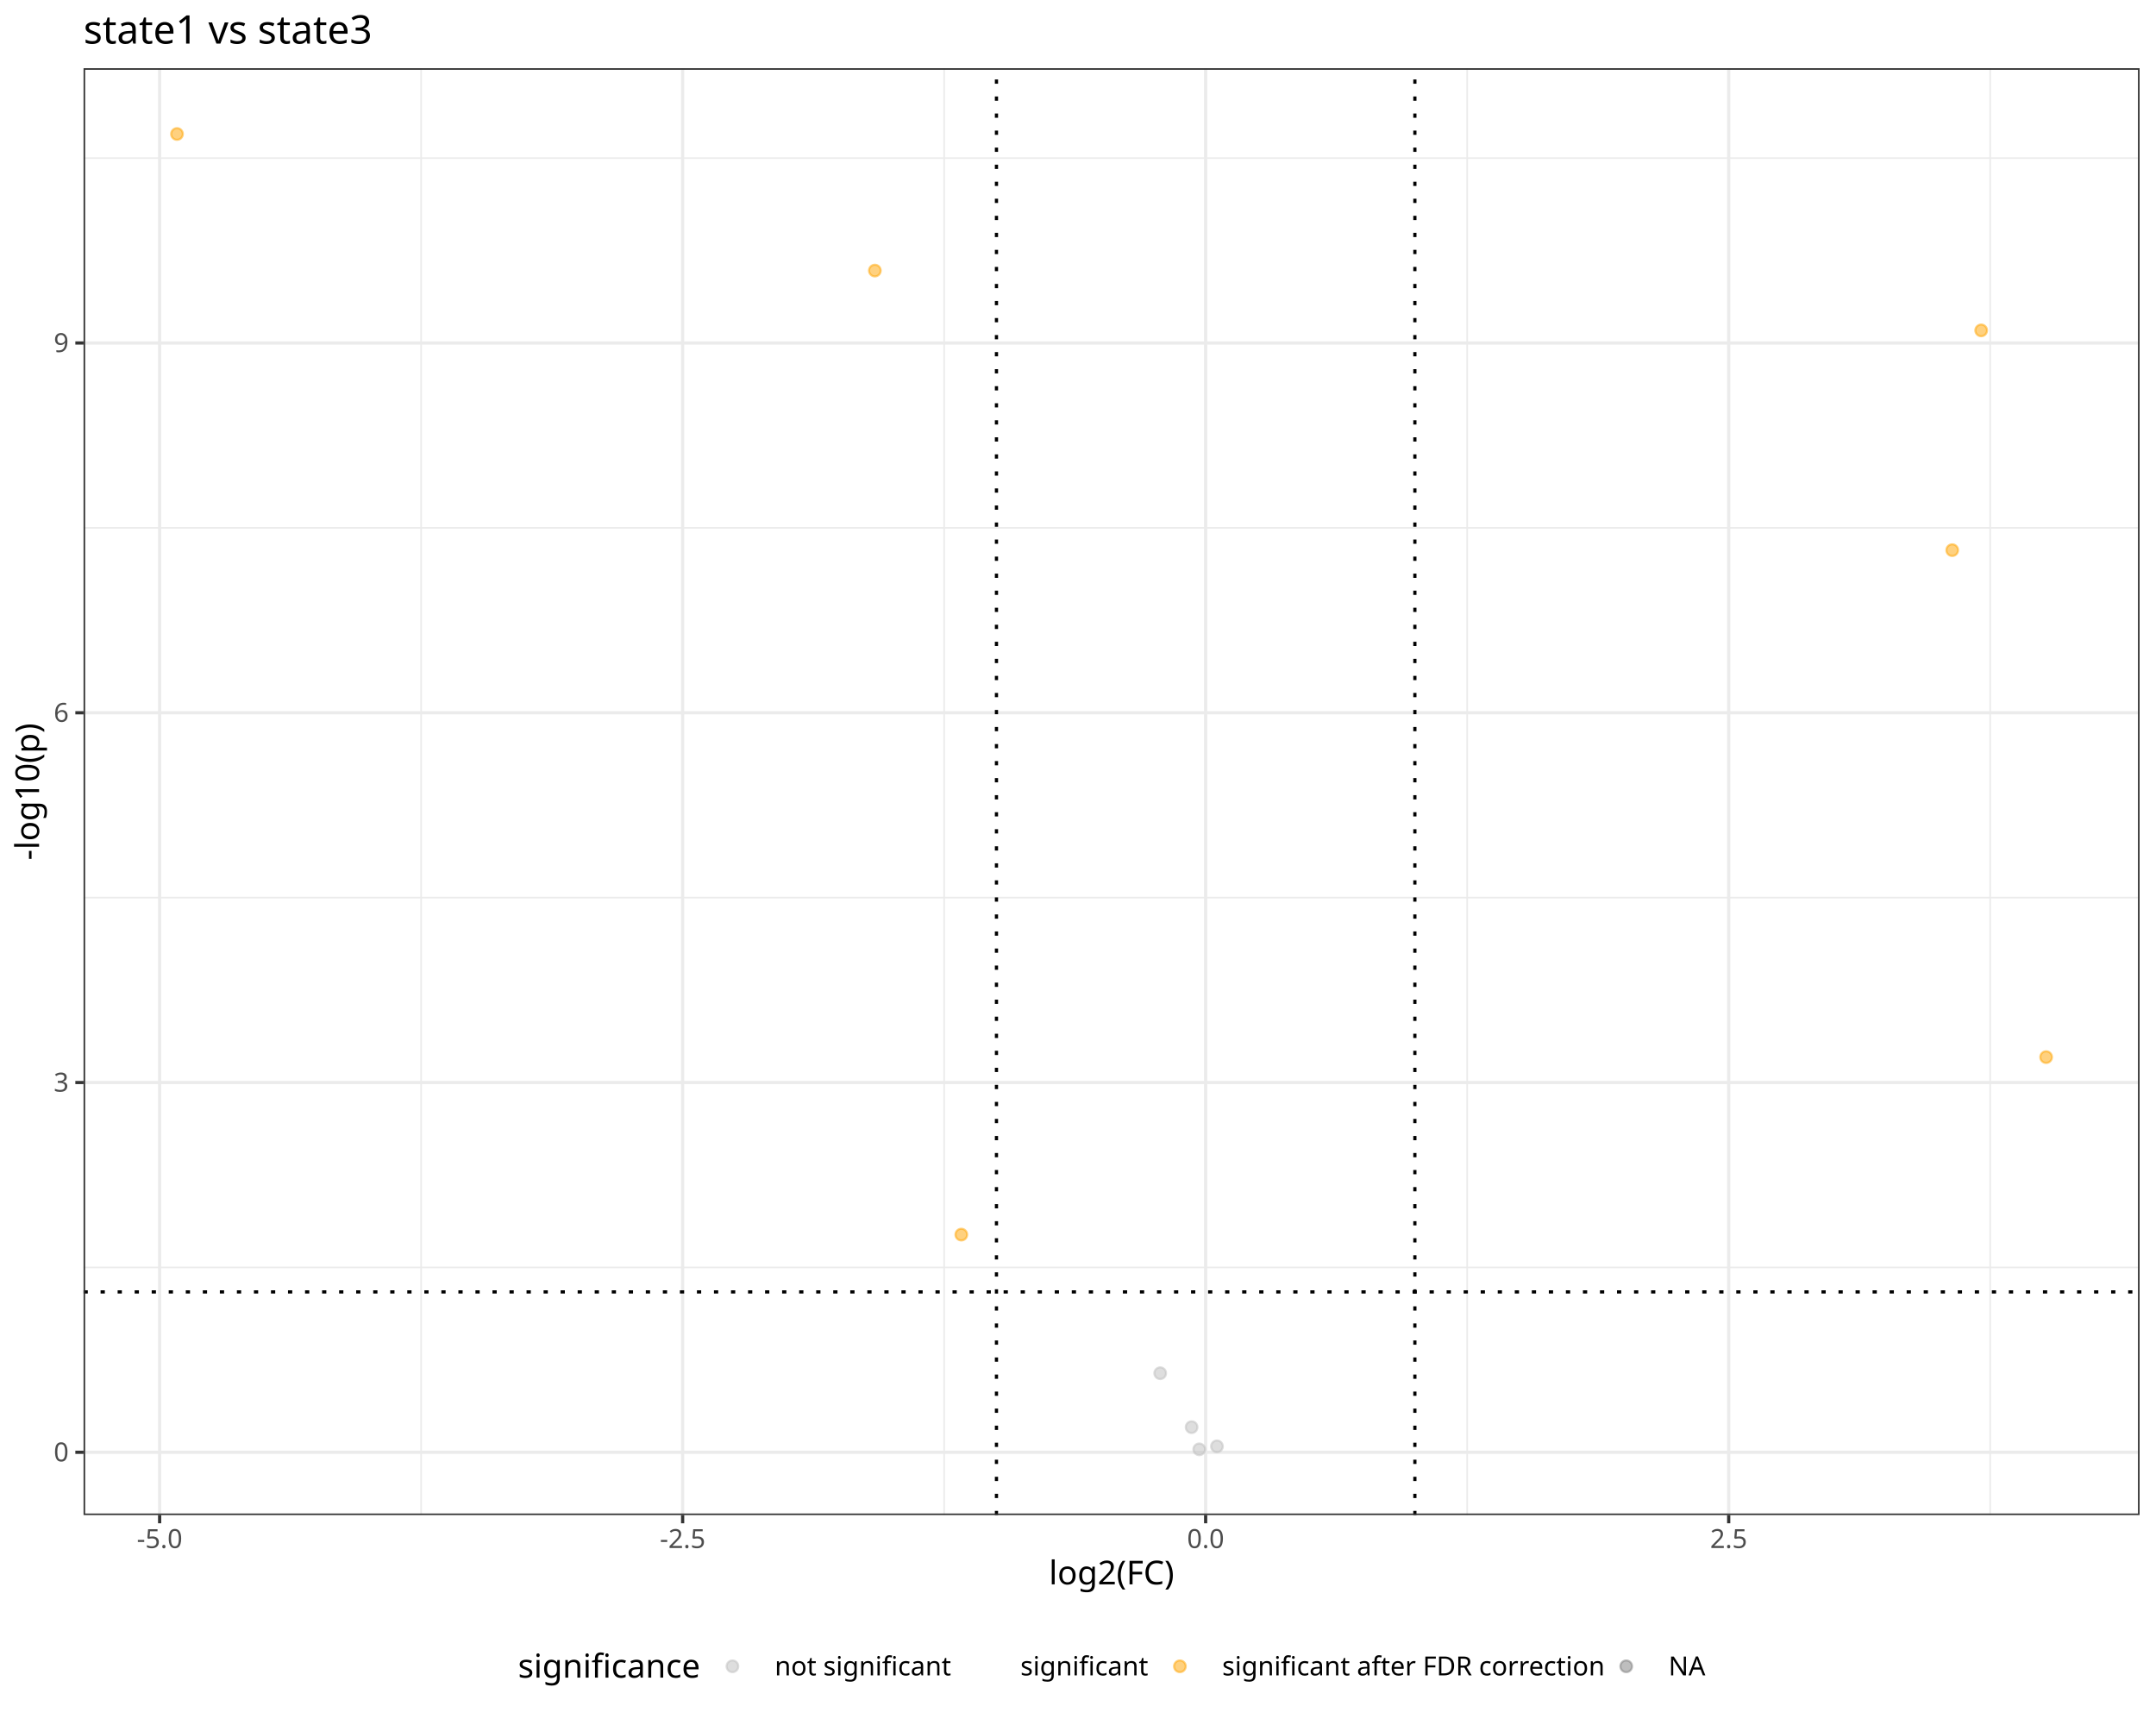
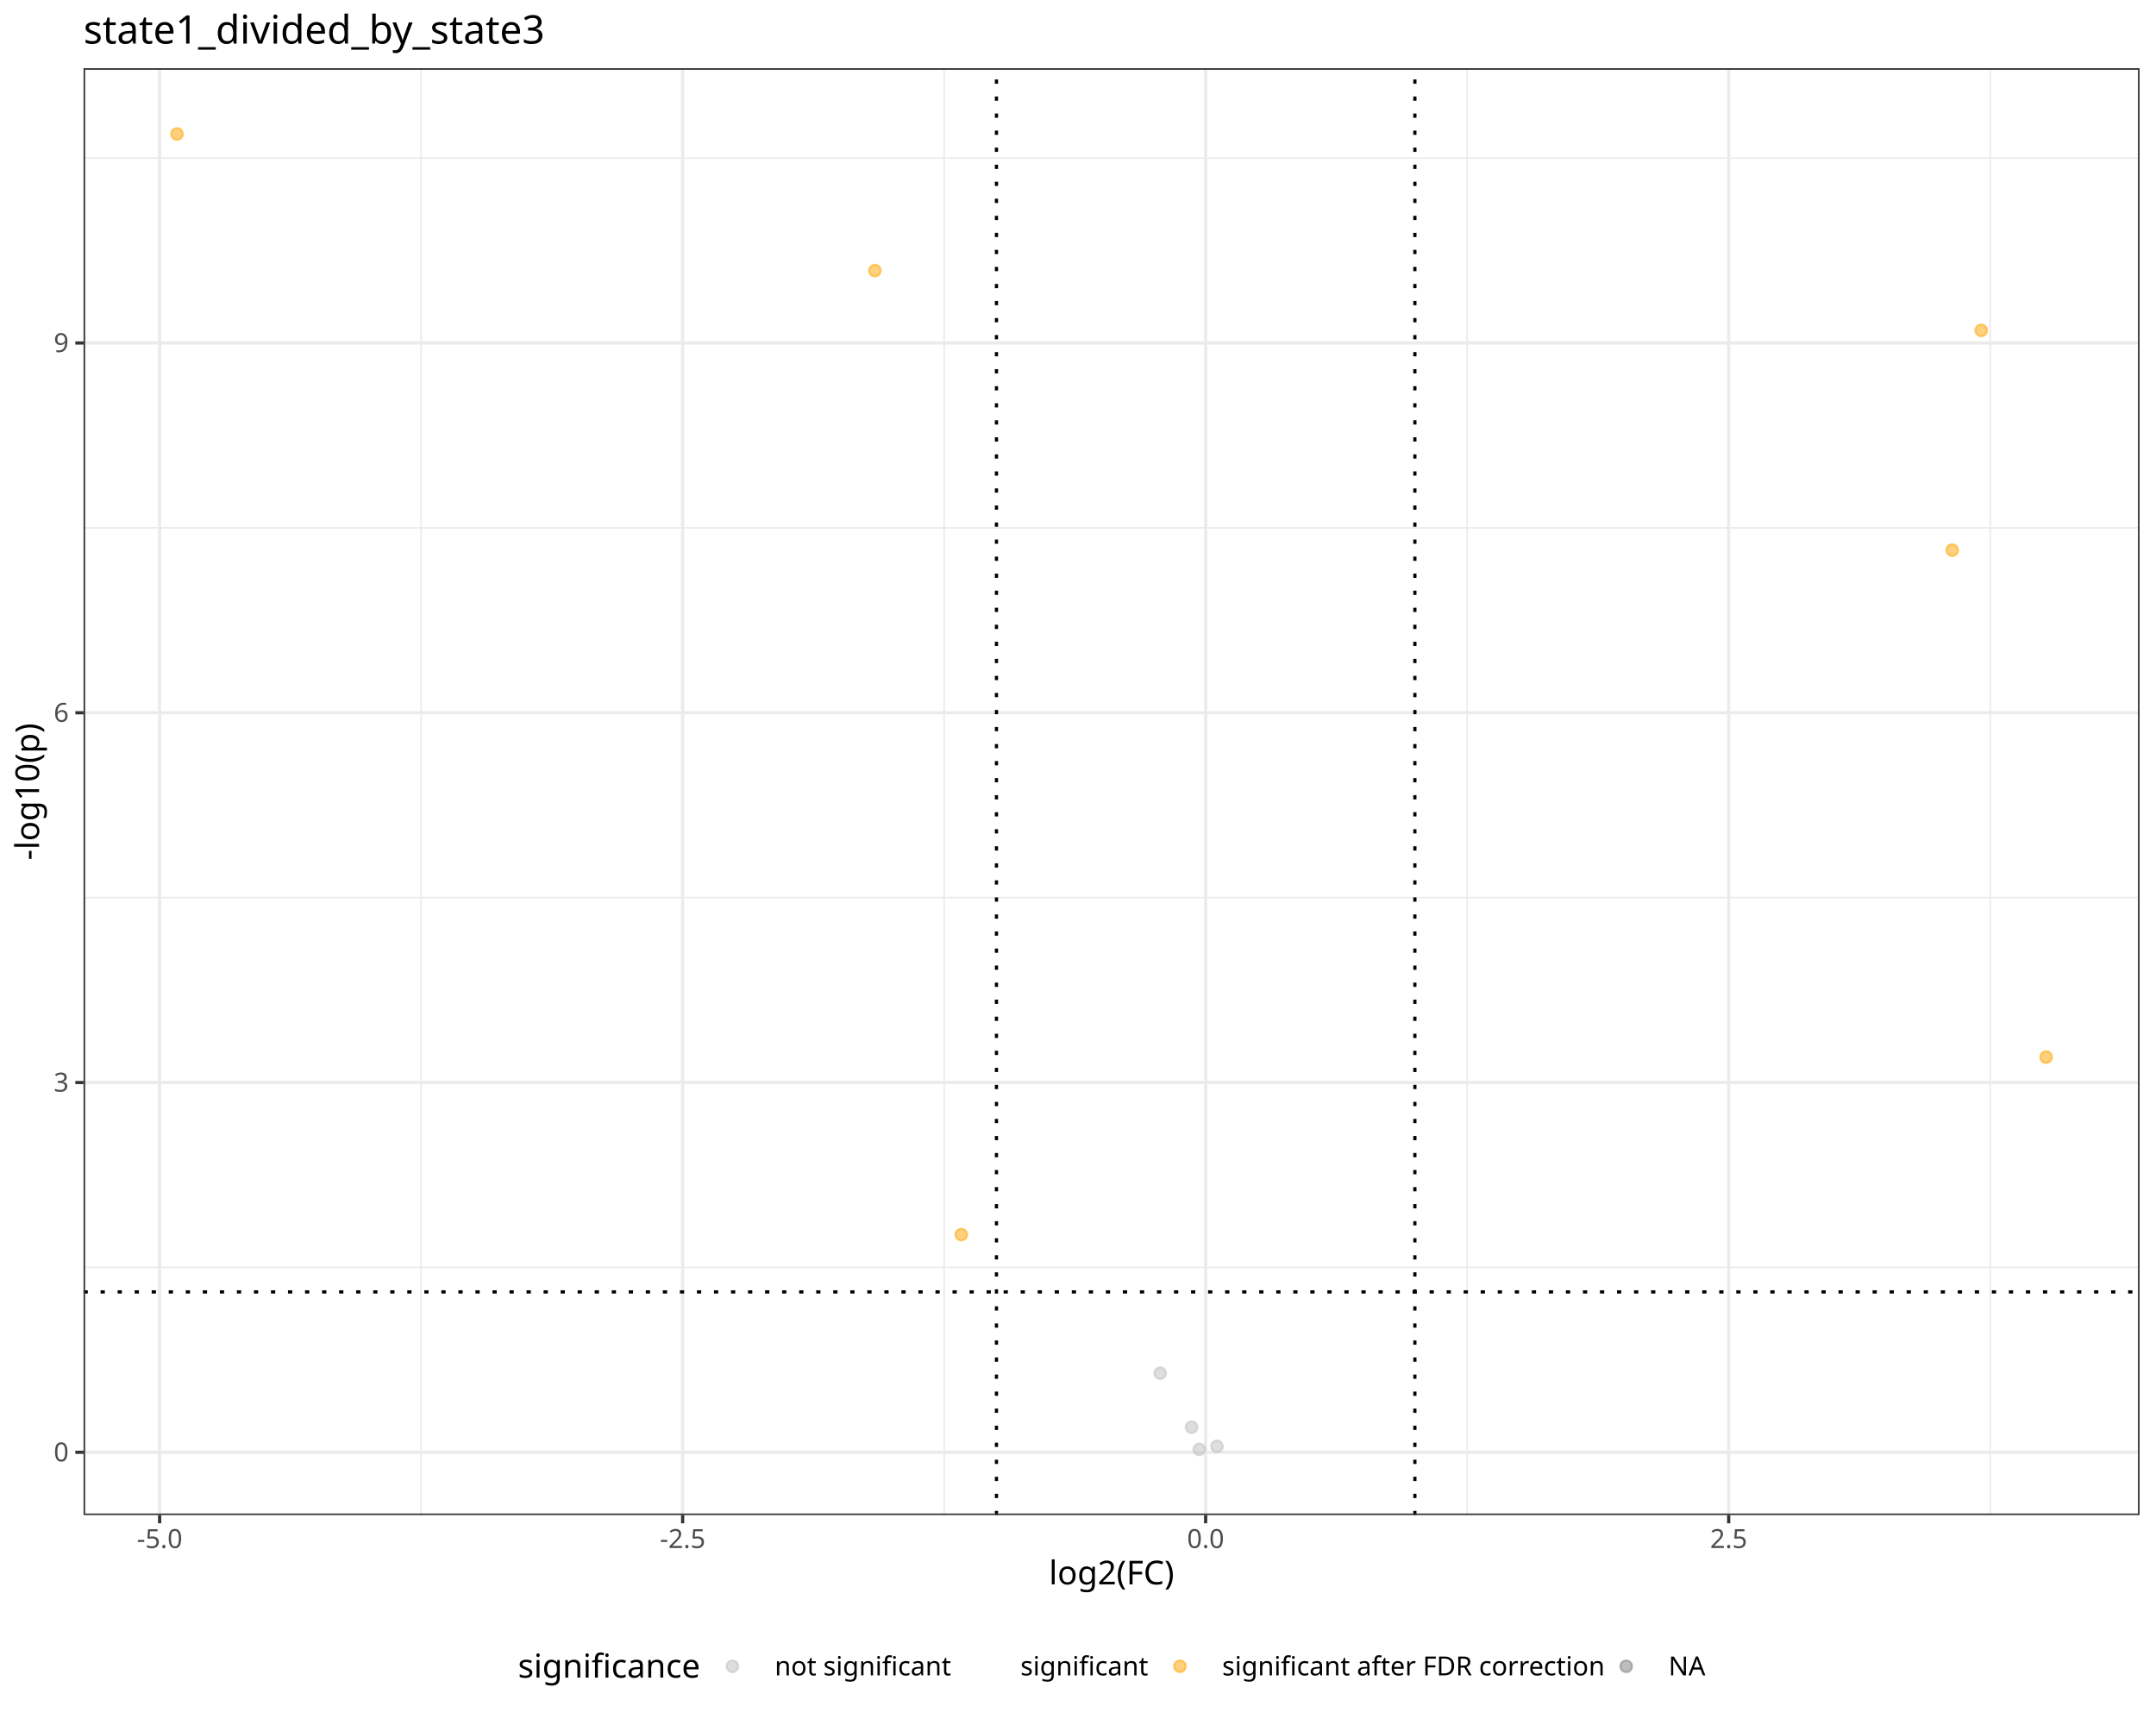
<svg xmlns="http://www.w3.org/2000/svg" class="svglite" data-engine-version="2.0" width="720.00pt" height="576.00pt" viewBox="0 0 720.00 576.00">
  <defs>
    <style type="text/css">
    .svglite line, .svglite polyline, .svglite polygon, .svglite path, .svglite rect, .svglite circle {
      fill: none;
      stroke: #000000;
      stroke-linecap: round;
      stroke-linejoin: round;
      stroke-miterlimit: 10.00;
    }
  </style>
  </defs>
  <rect width="100%" height="100%" style="stroke: none; fill: #FFFFFF;" />
  <defs>
    <clipPath id="cpMC4wMHw3MjAuMDB8MC4wMHw1NzYuMDA=">
      <rect x="0.00" y="0.00" width="720.00" height="576.00" />
    </clipPath>
  </defs>
  <g clip-path="url(#cpMC4wMHw3MjAuMDB8MC4wMHw1NzYuMDA=)">
    <rect x="0.00" y="0.00" width="720.00" height="576.00" style="stroke-width: 1.07; stroke: #FFFFFF; fill: #FFFFFF;" />
  </g>
  <defs>
    <clipPath id="cpMjcuOTB8NzE0LjUyfDIyLjc4fDUwNS45MQ==">
      <rect x="27.90" y="22.78" width="686.62" height="483.13" />
    </clipPath>
  </defs>
  <g clip-path="url(#cpMjcuOTB8NzE0LjUyfDIyLjc4fDUwNS45MQ==)">
    <rect x="27.90" y="22.78" width="686.62" height="483.13" style="stroke-width: 1.07; stroke: none; fill: #FFFFFF;" />
    <polyline points="27.90,423.21 714.52,423.21 " style="stroke-width: 0.53; stroke: #EBEBEB; stroke-linecap: butt;" />
    <polyline points="27.90,299.73 714.52,299.73 " style="stroke-width: 0.53; stroke: #EBEBEB; stroke-linecap: butt;" />
    <polyline points="27.90,176.26 714.52,176.26 " style="stroke-width: 0.53; stroke: #EBEBEB; stroke-linecap: butt;" />
    <polyline points="27.90,52.79 714.52,52.79 " style="stroke-width: 0.53; stroke: #EBEBEB; stroke-linecap: butt;" />
    <polyline points="140.64,505.91 140.64,22.78 " style="stroke-width: 0.53; stroke: #EBEBEB; stroke-linecap: butt;" />
    <polyline points="315.30,505.91 315.30,22.78 " style="stroke-width: 0.53; stroke: #EBEBEB; stroke-linecap: butt;" />
    <polyline points="489.97,505.91 489.97,22.78 " style="stroke-width: 0.53; stroke: #EBEBEB; stroke-linecap: butt;" />
    <polyline points="664.63,505.91 664.63,22.78 " style="stroke-width: 0.53; stroke: #EBEBEB; stroke-linecap: butt;" />
    <polyline points="27.90,484.94 714.52,484.94 " style="stroke-width: 1.07; stroke: #EBEBEB; stroke-linecap: butt;" />
    <polyline points="27.90,361.47 714.52,361.47 " style="stroke-width: 1.07; stroke: #EBEBEB; stroke-linecap: butt;" />
    <polyline points="27.90,238.00 714.52,238.00 " style="stroke-width: 1.07; stroke: #EBEBEB; stroke-linecap: butt;" />
    <polyline points="27.90,114.53 714.52,114.53 " style="stroke-width: 1.07; stroke: #EBEBEB; stroke-linecap: butt;" />
    <polyline points="53.31,505.91 53.31,22.78 " style="stroke-width: 1.07; stroke: #EBEBEB; stroke-linecap: butt;" />
    <polyline points="227.97,505.91 227.97,22.78 " style="stroke-width: 1.07; stroke: #EBEBEB; stroke-linecap: butt;" />
    <polyline points="402.63,505.91 402.63,22.78 " style="stroke-width: 1.07; stroke: #EBEBEB; stroke-linecap: butt;" />
    <polyline points="577.30,505.91 577.30,22.78 " style="stroke-width: 1.07; stroke: #EBEBEB; stroke-linecap: butt;" />
    <circle cx="406.41" cy="482.95" r="1.95" style="stroke-width: 0.71; stroke: #BEBEBE; stroke-opacity: 0.50; fill: #BEBEBE; fill-opacity: 0.50;" />
    <circle cx="651.95" cy="183.70" r="1.95" style="stroke-width: 0.71; stroke: #FFA500; stroke-opacity: 0.50; fill: #FFA500; fill-opacity: 0.50;" />
    <circle cx="400.49" cy="483.95" r="1.95" style="stroke-width: 0.71; stroke: #BEBEBE; stroke-opacity: 0.50; fill: #BEBEBE; fill-opacity: 0.50;" />
    <circle cx="397.94" cy="476.55" r="1.95" style="stroke-width: 0.71; stroke: #BEBEBE; stroke-opacity: 0.50; fill: #BEBEBE; fill-opacity: 0.50;" />
    <circle cx="661.62" cy="110.32" r="1.95" style="stroke-width: 0.71; stroke: #FFA500; stroke-opacity: 0.50; fill: #FFA500; fill-opacity: 0.50;" />
    <circle cx="683.31" cy="352.99" r="1.95" style="stroke-width: 0.71; stroke: #FFA500; stroke-opacity: 0.50; fill: #FFA500; fill-opacity: 0.50;" />
    <circle cx="387.45" cy="458.53" r="1.95" style="stroke-width: 0.71; stroke: #BEBEBE; stroke-opacity: 0.50; fill: #BEBEBE; fill-opacity: 0.50;" />
    <circle cx="292.16" cy="90.35" r="1.95" style="stroke-width: 0.71; stroke: #FFA500; stroke-opacity: 0.50; fill: #FFA500; fill-opacity: 0.50;" />
    <circle cx="59.11" cy="44.74" r="1.95" style="stroke-width: 0.71; stroke: #FFA500; stroke-opacity: 0.50; fill: #FFA500; fill-opacity: 0.50;" />
    <circle cx="321.03" cy="412.25" r="1.95" style="stroke-width: 0.71; stroke: #FFA500; stroke-opacity: 0.50; fill: #FFA500; fill-opacity: 0.50;" />
    <line x1="27.90" y1="431.39" x2="714.52" y2="431.39" style="stroke-width: 1.07; stroke-dasharray: 1.42,4.27; stroke-linecap: butt;" />
    <line x1="472.50" y1="505.91" x2="472.50" y2="22.78" style="stroke-width: 1.07; stroke-dasharray: 1.42,4.27; stroke-linecap: butt;" />
    <line x1="332.77" y1="505.91" x2="332.77" y2="22.78" style="stroke-width: 1.07; stroke-dasharray: 1.42,4.27; stroke-linecap: butt;" />
    <rect x="27.90" y="22.78" width="686.62" height="483.13" style="stroke-width: 1.07; stroke: #333333;" />
  </g>
  <g clip-path="url(#cpMC4wMHw3MjAuMDB8MC4wMHw1NzYuMDA=)">
    <text x="22.97" y="487.97" text-anchor="end" style="font-size: 8.80px; fill: #4D4D4D; font-family: sans;" textLength="4.89px" lengthAdjust="spacingAndGlyphs">0</text>
    <text x="22.97" y="364.50" text-anchor="end" style="font-size: 8.80px; fill: #4D4D4D; font-family: sans;" textLength="4.89px" lengthAdjust="spacingAndGlyphs">3</text>
    <text x="22.97" y="241.03" text-anchor="end" style="font-size: 8.80px; fill: #4D4D4D; font-family: sans;" textLength="4.89px" lengthAdjust="spacingAndGlyphs">6</text>
    <text x="22.97" y="117.56" text-anchor="end" style="font-size: 8.80px; fill: #4D4D4D; font-family: sans;" textLength="4.89px" lengthAdjust="spacingAndGlyphs">9</text>
    <polyline points="25.16,484.94 27.90,484.94 " style="stroke-width: 1.07; stroke: #333333; stroke-linecap: butt;" />
    <polyline points="25.16,361.47 27.90,361.47 " style="stroke-width: 1.07; stroke: #333333; stroke-linecap: butt;" />
    <polyline points="25.16,238.00 27.90,238.00 " style="stroke-width: 1.07; stroke: #333333; stroke-linecap: butt;" />
    <polyline points="25.16,114.53 27.90,114.53 " style="stroke-width: 1.07; stroke: #333333; stroke-linecap: butt;" />
    <polyline points="53.31,508.65 53.31,505.91 " style="stroke-width: 1.07; stroke: #333333; stroke-linecap: butt;" />
    <polyline points="227.97,508.65 227.97,505.91 " style="stroke-width: 1.07; stroke: #333333; stroke-linecap: butt;" />
    <polyline points="402.63,508.65 402.63,505.91 " style="stroke-width: 1.07; stroke: #333333; stroke-linecap: butt;" />
    <polyline points="577.30,508.65 577.30,505.91 " style="stroke-width: 1.07; stroke: #333333; stroke-linecap: butt;" />
    <text x="53.31" y="516.90" text-anchor="middle" style="font-size: 8.80px; fill: #4D4D4D; font-family: sans;" textLength="15.16px" lengthAdjust="spacingAndGlyphs">-5.0</text>
    <text x="227.97" y="516.90" text-anchor="middle" style="font-size: 8.80px; fill: #4D4D4D; font-family: sans;" textLength="15.16px" lengthAdjust="spacingAndGlyphs">-2.5</text>
    <text x="402.63" y="516.90" text-anchor="middle" style="font-size: 8.80px; fill: #4D4D4D; font-family: sans;" textLength="12.23px" lengthAdjust="spacingAndGlyphs">0.0</text>
    <text x="577.30" y="516.90" text-anchor="middle" style="font-size: 8.80px; fill: #4D4D4D; font-family: sans;" textLength="12.23px" lengthAdjust="spacingAndGlyphs">2.5</text>
    <text x="371.21" y="529.04" text-anchor="middle" style="font-size: 11.00px; font-family: sans;" textLength="42.79px" lengthAdjust="spacingAndGlyphs">log2(FC)</text>
    <text transform="translate(13.05,264.35) rotate(-90)" text-anchor="middle" style="font-size: 11.00px; font-family: sans;" textLength="44.02px" lengthAdjust="spacingAndGlyphs">-log10(p)</text>
    <rect x="167.51" y="542.28" width="407.39" height="28.24" style="stroke-width: 1.07; stroke: none; fill: #FFFFFF;" />
    <text x="172.99" y="560.19" style="font-size: 11.00px; font-family: sans;" textLength="57.49px" lengthAdjust="spacingAndGlyphs">significance</text>
    <rect x="235.96" y="547.76" width="17.28" height="17.28" style="stroke-width: 1.07; stroke: none; fill: #FFFFFF;" />
    <circle cx="244.60" cy="556.40" r="1.95" style="stroke-width: 0.71; stroke: #BEBEBE; stroke-opacity: 0.50; fill: #BEBEBE; fill-opacity: 0.50;" />
    <rect x="318.01" y="547.76" width="17.28" height="17.28" style="stroke-width: 1.07; stroke: none; fill: #FFFFFF;" />
    <rect x="385.39" y="547.76" width="17.28" height="17.28" style="stroke-width: 1.07; stroke: none; fill: #FFFFFF;" />
    <circle cx="394.03" cy="556.40" r="1.95" style="stroke-width: 0.71; stroke: #FFA500; stroke-opacity: 0.50; fill: #FFA500; fill-opacity: 0.50;" />
    <rect x="534.44" y="547.76" width="17.28" height="17.28" style="stroke-width: 1.07; stroke: none; fill: #FFFFFF;" />
    <circle cx="543.08" cy="556.40" r="1.95" style="stroke-width: 0.71; stroke: #7F7F7F; stroke-opacity: 0.50; fill: #7F7F7F; fill-opacity: 0.50;" />
    <text x="258.72" y="559.43" style="font-size: 8.80px; font-family: sans;" textLength="53.81px" lengthAdjust="spacingAndGlyphs">not significant</text>
    <text x="340.77" y="559.43" style="font-size: 8.80px; font-family: sans;" textLength="39.14px" lengthAdjust="spacingAndGlyphs">significant</text>
    <text x="408.15" y="559.43" style="font-size: 8.80px; font-family: sans;" textLength="120.81px" lengthAdjust="spacingAndGlyphs">significant after FDR correction</text>
    <text x="557.20" y="559.43" style="font-size: 8.80px; font-family: sans;" textLength="12.23px" lengthAdjust="spacingAndGlyphs">NA</text>
-     <text x="27.90" y="14.56" style="font-size: 13.20px; font-family: sans;" textLength="92.47px" lengthAdjust="spacingAndGlyphs">state1 vs state3</text>
+     <text x="27.90" y="14.56" style="font-size: 13.20px; font-family: sans;" textLength="149.74px" lengthAdjust="spacingAndGlyphs">state1_divided_by_state3</text>
  </g>
</svg>
